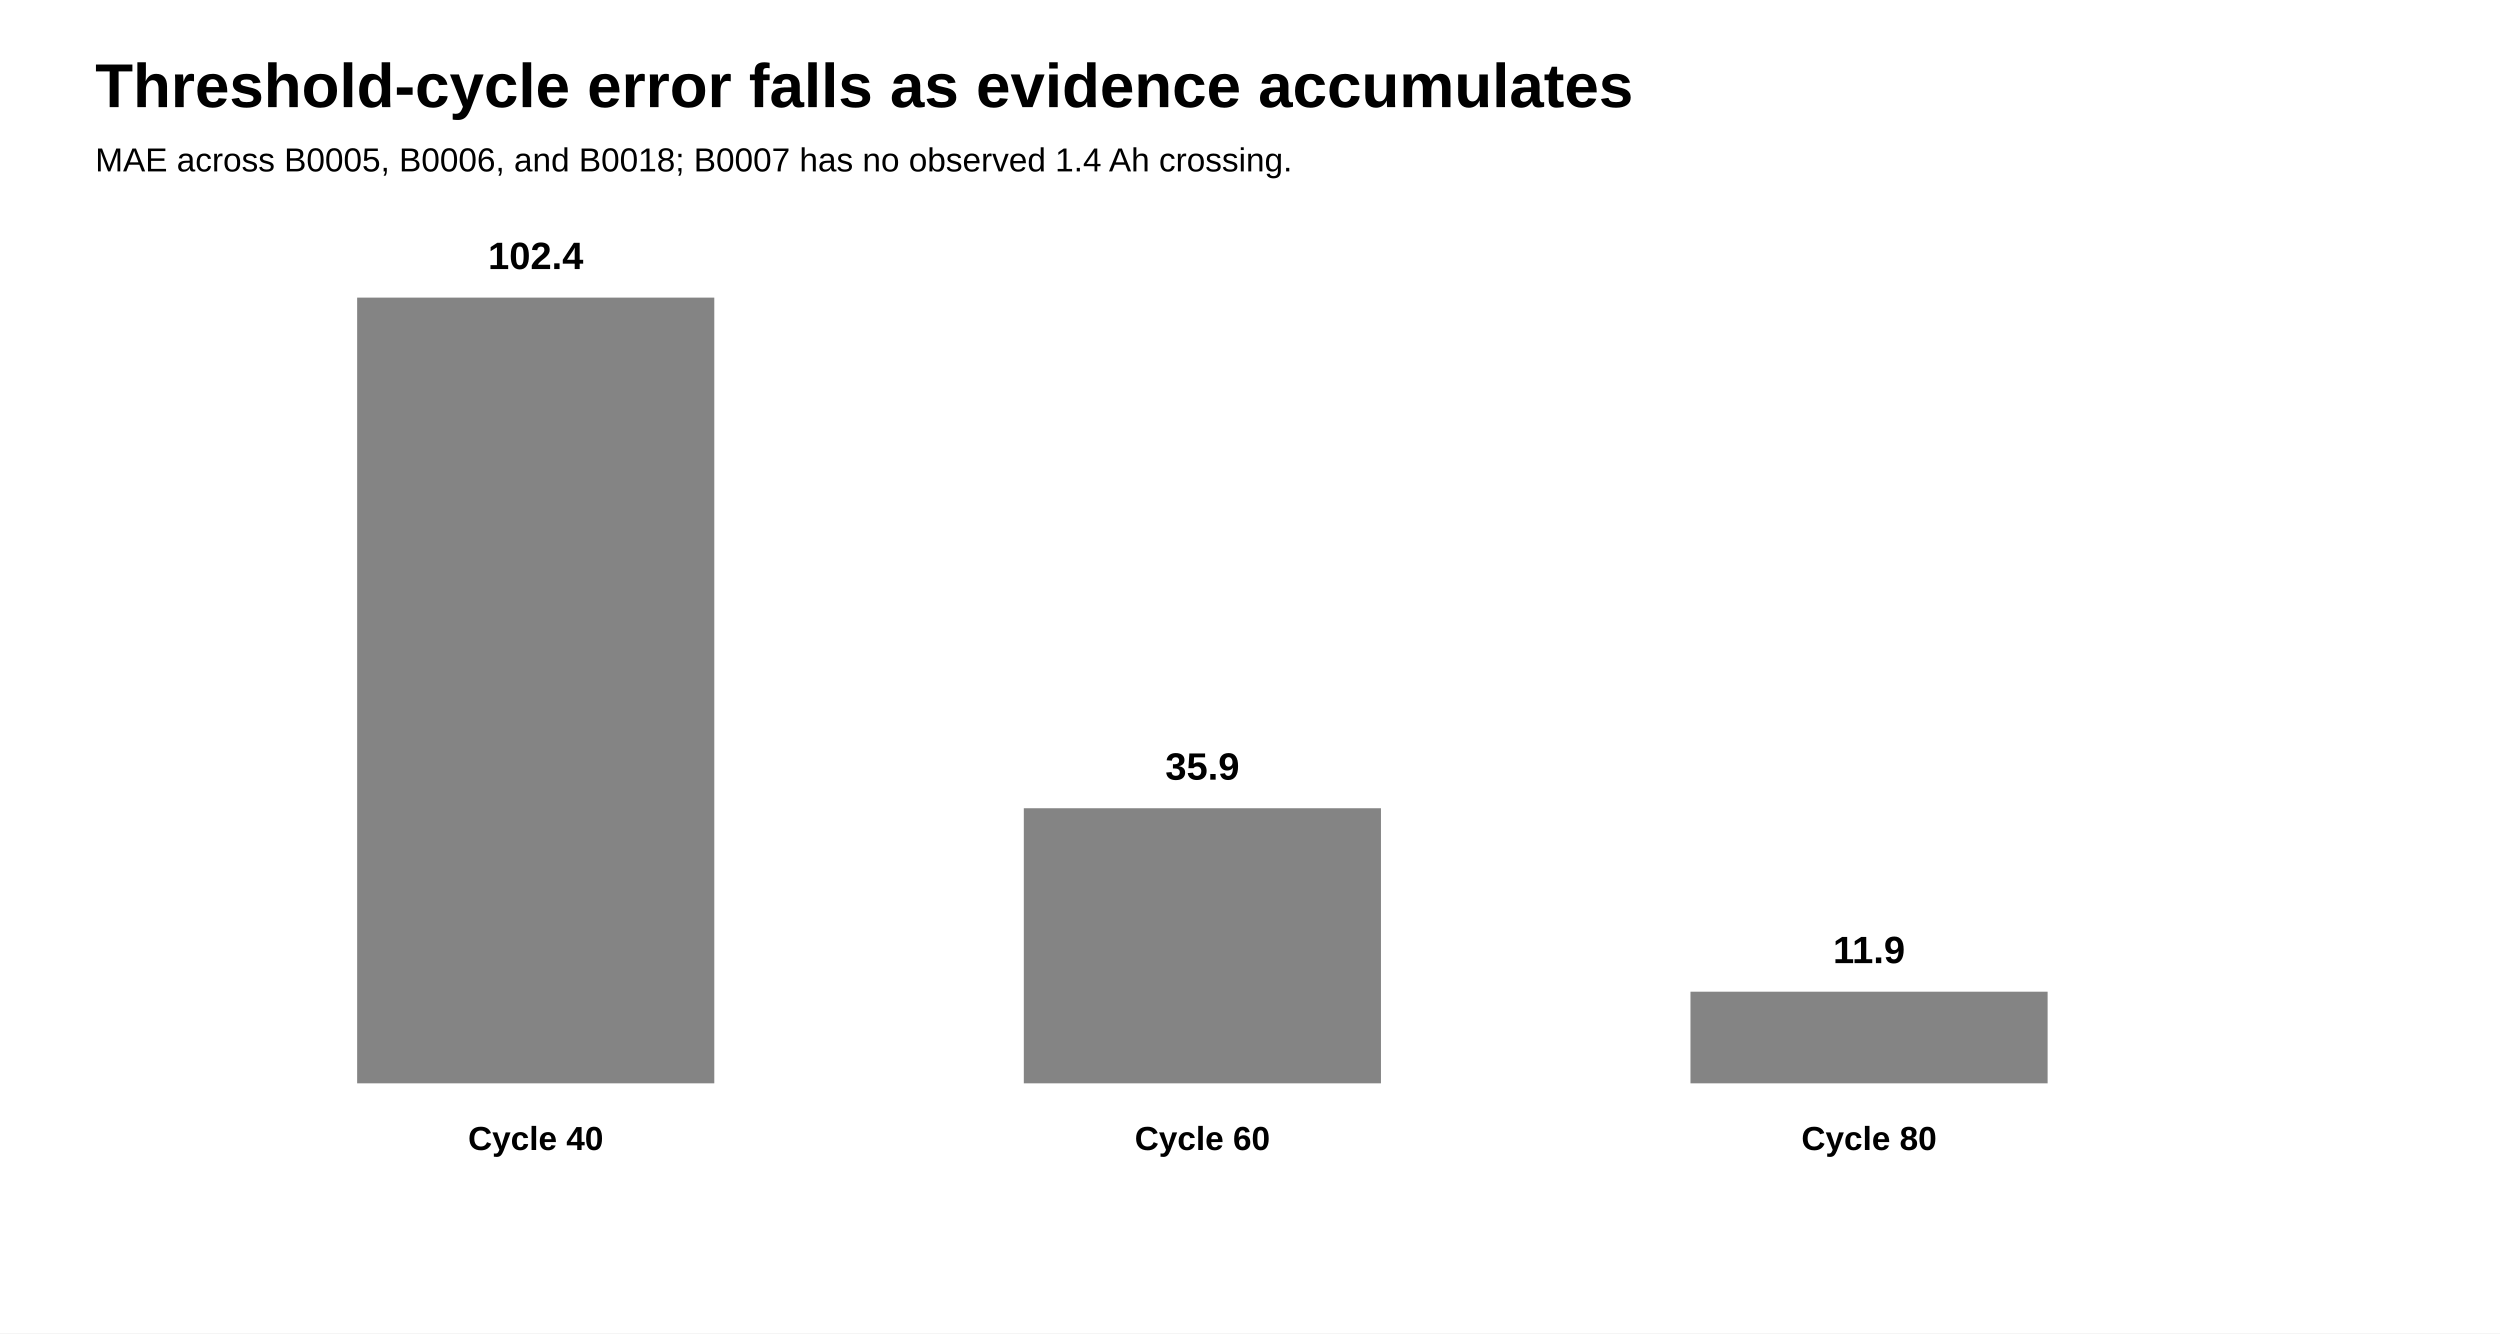
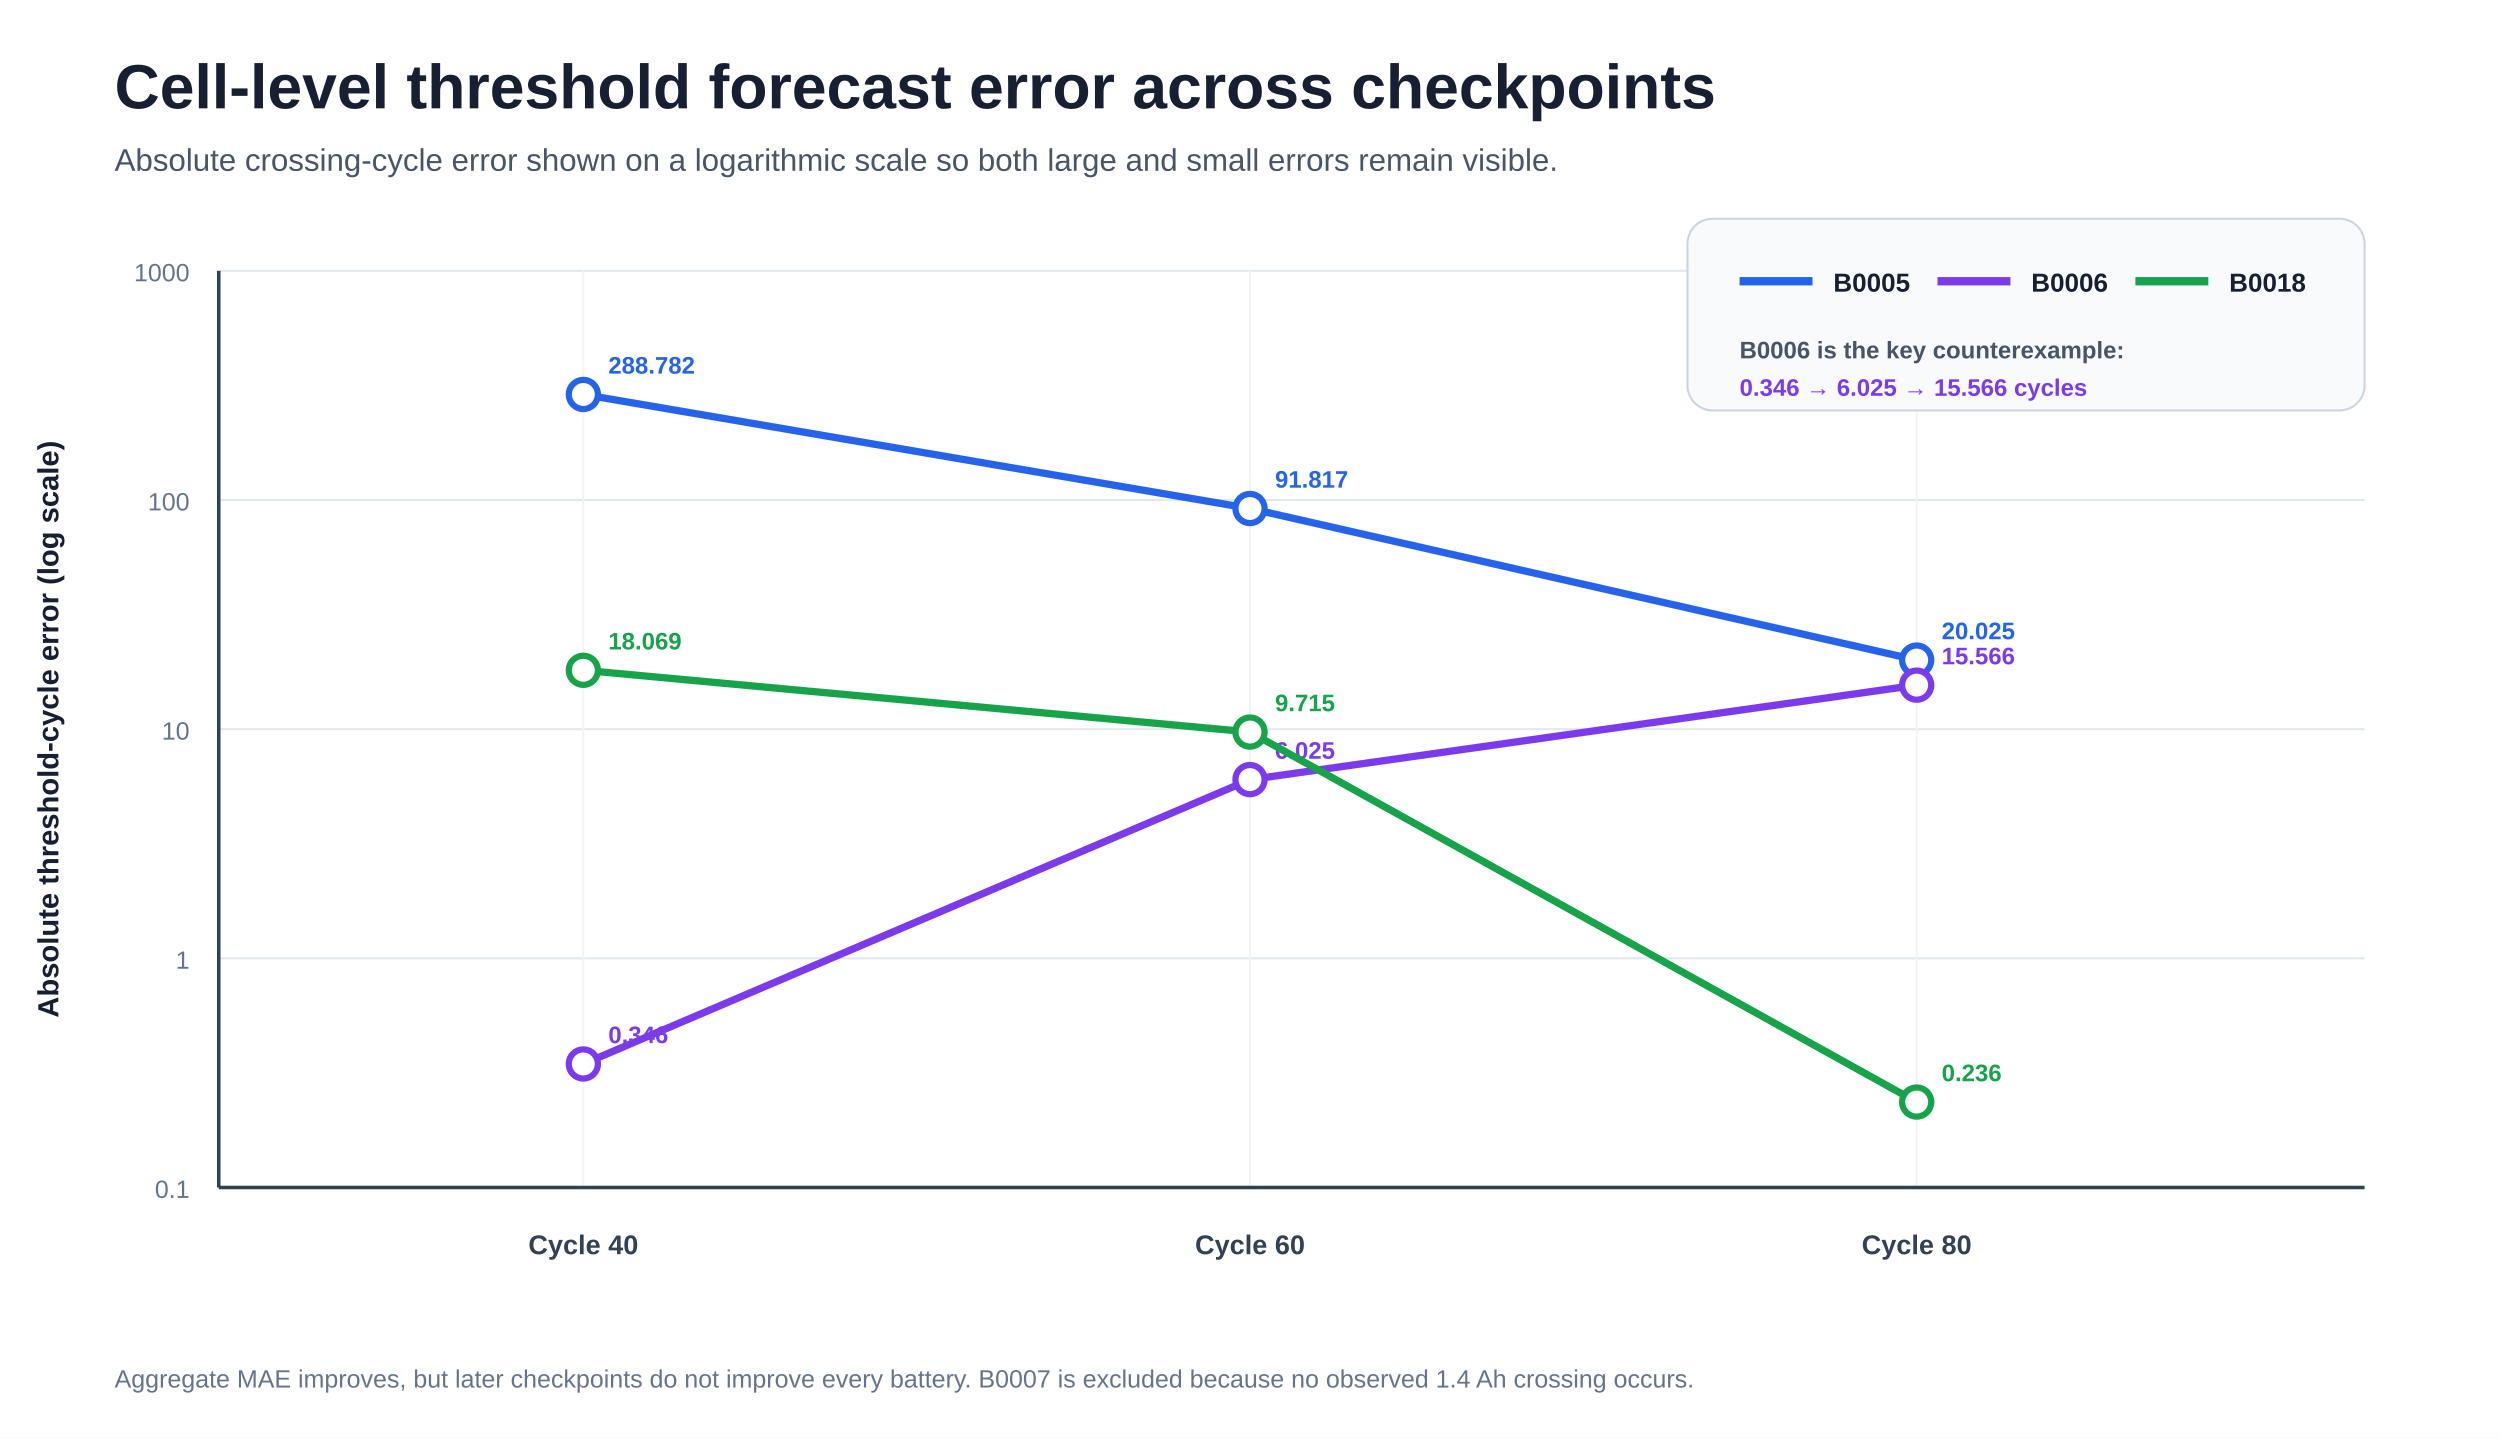
- <svg xmlns="http://www.w3.org/2000/svg" width="1050" height="560" viewBox="0 0 1050 560">
-   <rect width="100%" height="100%" fill="white" />
-   <text x="40" y="45" font-family="Arial, sans-serif" font-size="26" font-weight="700" text-anchor="start">Threshold-cycle error falls as evidence accumulates</text>
-   <text x="40" y="72" font-family="Arial, sans-serif" font-size="14" font-weight="400" text-anchor="start">MAE across B0005, B0006, and B0018; B0007 has no observed 1.4 Ah crossing.</text>
-   <rect x="150" y="125" width="150" height="330" fill="#555" fill-opacity="0.72" />
-   <text x="225" y="113" font-family="Arial, sans-serif" font-size="16" font-weight="700" text-anchor="middle">102.4</text>
-   <text x="225" y="483" font-family="Arial, sans-serif" font-size="14" font-weight="700" text-anchor="middle">Cycle 40</text>
-   <rect x="430" y="339.46" width="150" height="115.54" fill="#555" fill-opacity="0.72" />
-   <text x="505" y="327.46" font-family="Arial, sans-serif" font-size="16" font-weight="700" text-anchor="middle">35.9</text>
-   <text x="505" y="483" font-family="Arial, sans-serif" font-size="14" font-weight="700" text-anchor="middle">Cycle 60</text>
-   <rect x="710" y="416.515" width="150" height="38.485" fill="#555" fill-opacity="0.72" />
-   <text x="785" y="404.515" font-family="Arial, sans-serif" font-size="16" font-weight="700" text-anchor="middle">11.9</text>
-   <text x="785" y="483" font-family="Arial, sans-serif" font-size="14" font-weight="700" text-anchor="middle">Cycle 80</text>
+ <svg xmlns="http://www.w3.org/2000/svg" width="1200" height="690" viewBox="0 0 1200 690">
+   <rect width="100%" height="100%" fill="#ffffff" />
+   <text x="55" y="52" font-family="Arial, Helvetica, sans-serif" font-size="30" font-weight="700" text-anchor="start" fill="#172033">Cell-level threshold forecast error across checkpoints</text>
+   <text x="55" y="82" font-family="Arial, Helvetica, sans-serif" font-size="15" font-weight="400" text-anchor="start" fill="#475569">Absolute crossing-cycle error shown on a logarithmic scale so both large and small errors remain visible.</text>
+   <line x1="105" y1="570" x2="1135" y2="570" stroke="#e2e8f0" stroke-width="1" />
+   <text x="91" y="575" font-family="Arial, Helvetica, sans-serif" font-size="12" font-weight="400" text-anchor="end" fill="#64748b">0.1</text>
+   <line x1="105" y1="460" x2="1135" y2="460" stroke="#e2e8f0" stroke-width="1" />
+   <text x="91" y="465" font-family="Arial, Helvetica, sans-serif" font-size="12" font-weight="400" text-anchor="end" fill="#64748b">1</text>
+   <line x1="105" y1="350" x2="1135" y2="350" stroke="#e2e8f0" stroke-width="1" />
+   <text x="91" y="355" font-family="Arial, Helvetica, sans-serif" font-size="12" font-weight="400" text-anchor="end" fill="#64748b">10</text>
+   <line x1="105" y1="240" x2="1135" y2="240" stroke="#e2e8f0" stroke-width="1" />
+   <text x="91" y="245" font-family="Arial, Helvetica, sans-serif" font-size="12" font-weight="400" text-anchor="end" fill="#64748b">100</text>
+   <line x1="105" y1="130" x2="1135" y2="130" stroke="#e2e8f0" stroke-width="1" />
+   <text x="91" y="135" font-family="Arial, Helvetica, sans-serif" font-size="12" font-weight="400" text-anchor="end" fill="#64748b">1000</text>
+   <line x1="280" y1="130" x2="280" y2="570" stroke="#f1f5f9" stroke-width="1" />
+   <text x="280" y="602" font-family="Arial, Helvetica, sans-serif" font-size="13" font-weight="700" text-anchor="middle" fill="#334155">Cycle 40</text>
+   <line x1="600" y1="130" x2="600" y2="570" stroke="#f1f5f9" stroke-width="1" />
+   <text x="600" y="602" font-family="Arial, Helvetica, sans-serif" font-size="13" font-weight="700" text-anchor="middle" fill="#334155">Cycle 60</text>
+   <line x1="920" y1="130" x2="920" y2="570" stroke="#f1f5f9" stroke-width="1" />
+   <text x="920" y="602" font-family="Arial, Helvetica, sans-serif" font-size="13" font-weight="700" text-anchor="middle" fill="#334155">Cycle 80</text>
+   <polyline points="280,189.34 600,244.08 920,316.83" fill="none" stroke="#2563eb" stroke-width="3.5" stroke-linecap="round" stroke-linejoin="round" />
+   <circle cx="280" cy="189.337" r="7" fill="#fff" stroke="#2563eb" stroke-width="3" />
+   <text x="292" y="179.337" font-family="Arial, Helvetica, sans-serif" font-size="11.5" font-weight="700" text-anchor="start" fill="#2563eb">288.782</text>
+   <circle cx="600" cy="244.078" r="7" fill="#fff" stroke="#2563eb" stroke-width="3" />
+   <text x="612" y="234.078" font-family="Arial, Helvetica, sans-serif" font-size="11.5" font-weight="700" text-anchor="start" fill="#2563eb">91.817</text>
+   <circle cx="920" cy="316.827" r="7" fill="#fff" stroke="#2563eb" stroke-width="3" />
+   <text x="932" y="306.827" font-family="Arial, Helvetica, sans-serif" font-size="11.5" font-weight="700" text-anchor="start" fill="#2563eb">20.025</text>
+   <polyline points="280,510.70 600,374.20 920,328.86" fill="none" stroke="#7c3aed" stroke-width="3.5" stroke-linecap="round" stroke-linejoin="round" />
+   <circle cx="280" cy="510.702" r="7" fill="#fff" stroke="#7c3aed" stroke-width="3" />
+   <text x="292" y="500.702" font-family="Arial, Helvetica, sans-serif" font-size="11.5" font-weight="700" text-anchor="start" fill="#7c3aed">0.346</text>
+   <circle cx="600" cy="374.205" r="7" fill="#fff" stroke="#7c3aed" stroke-width="3" />
+   <text x="612" y="364.205" font-family="Arial, Helvetica, sans-serif" font-size="11.5" font-weight="700" text-anchor="start" fill="#7c3aed">6.025</text>
+   <circle cx="920" cy="328.861" r="7" fill="#fff" stroke="#7c3aed" stroke-width="3" />
+   <text x="932" y="318.861" font-family="Arial, Helvetica, sans-serif" font-size="11.5" font-weight="700" text-anchor="start" fill="#7c3aed">15.566</text>
+   <polyline points="280,321.74 600,351.38 920,528.98" fill="none" stroke="#16a34a" stroke-width="3.5" stroke-linecap="round" stroke-linejoin="round" />
+   <circle cx="280" cy="321.737" r="7" fill="#fff" stroke="#16a34a" stroke-width="3" />
+   <text x="292" y="311.737" font-family="Arial, Helvetica, sans-serif" font-size="11.5" font-weight="700" text-anchor="start" fill="#16a34a">18.069</text>
+   <circle cx="600" cy="351.381" r="7" fill="#fff" stroke="#16a34a" stroke-width="3" />
+   <text x="612" y="341.381" font-family="Arial, Helvetica, sans-serif" font-size="11.5" font-weight="700" text-anchor="start" fill="#16a34a">9.715</text>
+   <circle cx="920" cy="528.98" r="7" fill="#fff" stroke="#16a34a" stroke-width="3" />
+   <text x="932" y="518.98" font-family="Arial, Helvetica, sans-serif" font-size="11.5" font-weight="700" text-anchor="start" fill="#16a34a">0.236</text>
+   <line x1="105" y1="570" x2="1135" y2="570" stroke="#334155" stroke-width="1.7" />
+   <line x1="105" y1="130" x2="105" y2="570" stroke="#334155" stroke-width="1.7" />
+   <text x="28" y="350" transform="rotate(-90 28 350)" font-family="Arial, Helvetica, sans-serif" font-size="14" font-weight="600" text-anchor="middle" fill="#172033">Absolute threshold-cycle error (log scale)</text>
+   <rect x="810" y="105" width="325" height="92" rx="12" fill="#f8fafc" stroke="#cbd5e1" />
+   <line x1="835" y1="135" x2="870" y2="135" stroke="#2563eb" stroke-width="4" />
+   <text x="880" y="140" font-family="Arial, Helvetica, sans-serif" font-size="12.5" font-weight="700" text-anchor="start" fill="#172033">B0005</text>
+   <line x1="930" y1="135" x2="965" y2="135" stroke="#7c3aed" stroke-width="4" />
+   <text x="975" y="140" font-family="Arial, Helvetica, sans-serif" font-size="12.5" font-weight="700" text-anchor="start" fill="#172033">B0006</text>
+   <line x1="1025" y1="135" x2="1060" y2="135" stroke="#16a34a" stroke-width="4" />
+   <text x="1070" y="140" font-family="Arial, Helvetica, sans-serif" font-size="12.5" font-weight="700" text-anchor="start" fill="#172033">B0018</text>
+   <text x="835" y="172" font-family="Arial, Helvetica, sans-serif" font-size="11.5" font-weight="600" text-anchor="start" fill="#475569">B0006 is the key counterexample:</text>
+   <text x="835" y="190" font-family="Arial, Helvetica, sans-serif" font-size="11.5" font-weight="700" text-anchor="start" fill="#7c3aed">0.346 → 6.025 → 15.566 cycles</text>
+   <text x="55" y="666" font-family="Arial, Helvetica, sans-serif" font-size="12" font-weight="400" text-anchor="start" fill="#64748b">Aggregate MAE improves, but later checkpoints do not improve every battery. B0007 is excluded because no observed 1.4 Ah crossing occurs.</text>
</svg>
